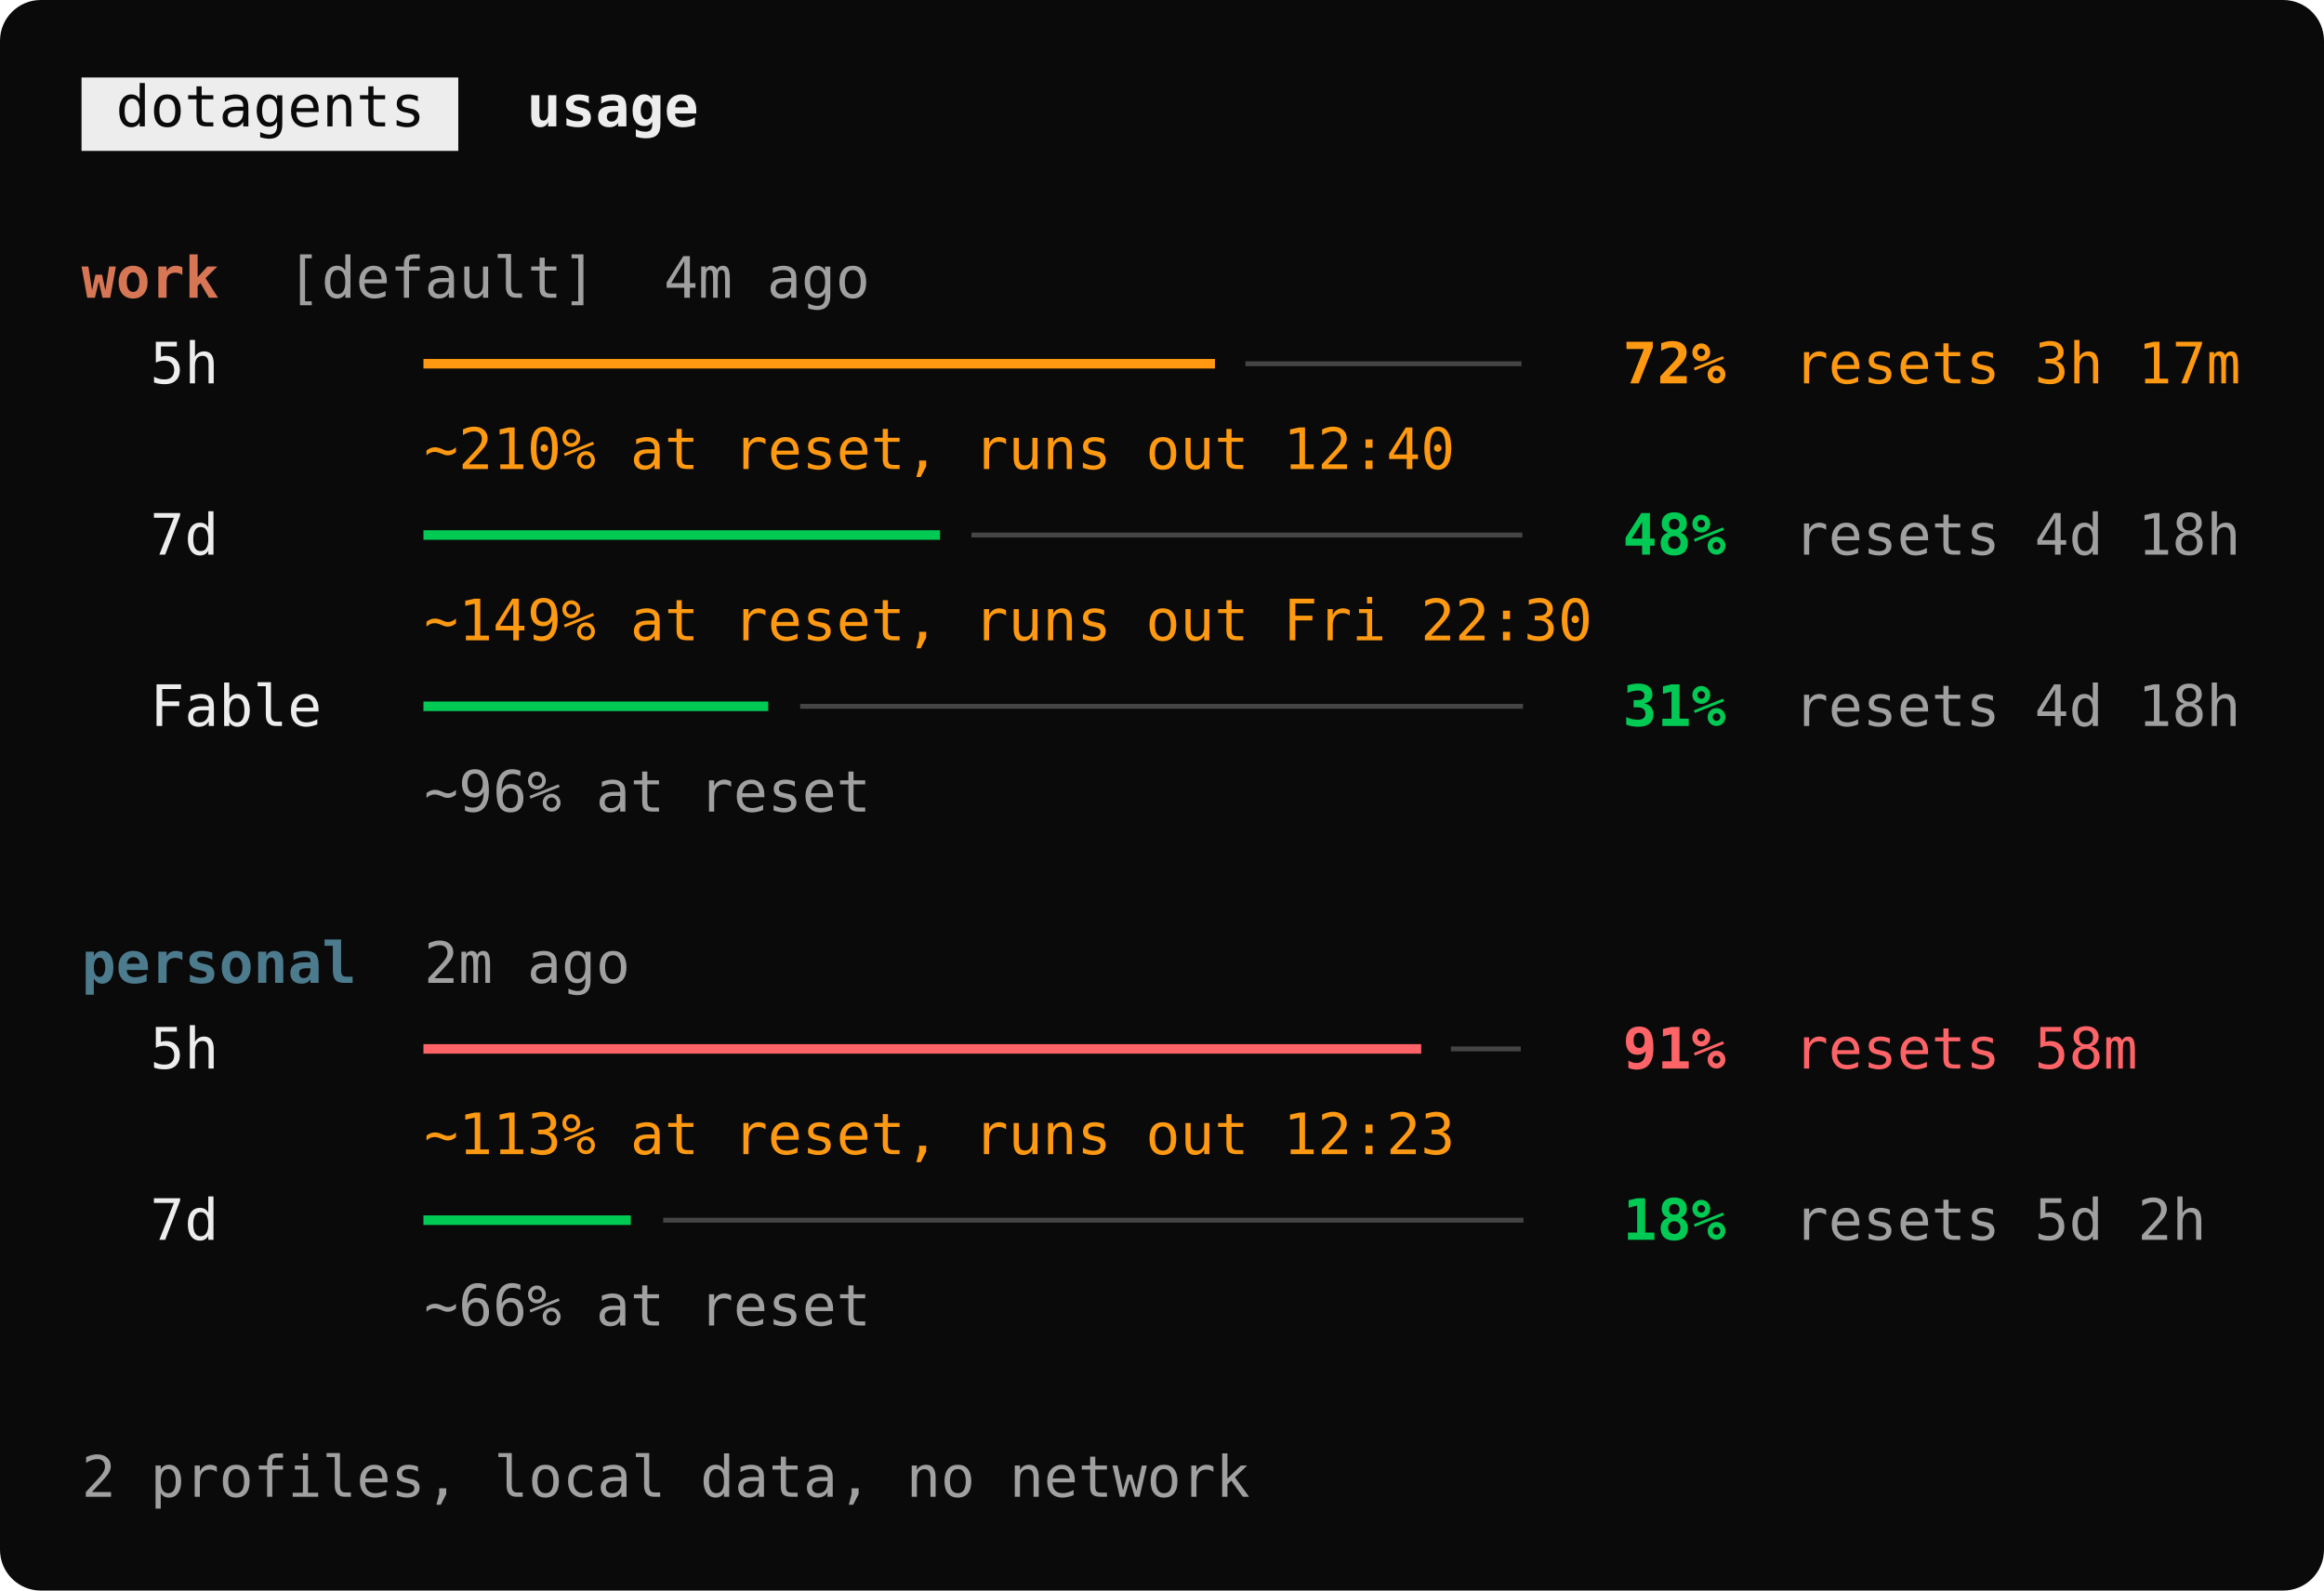
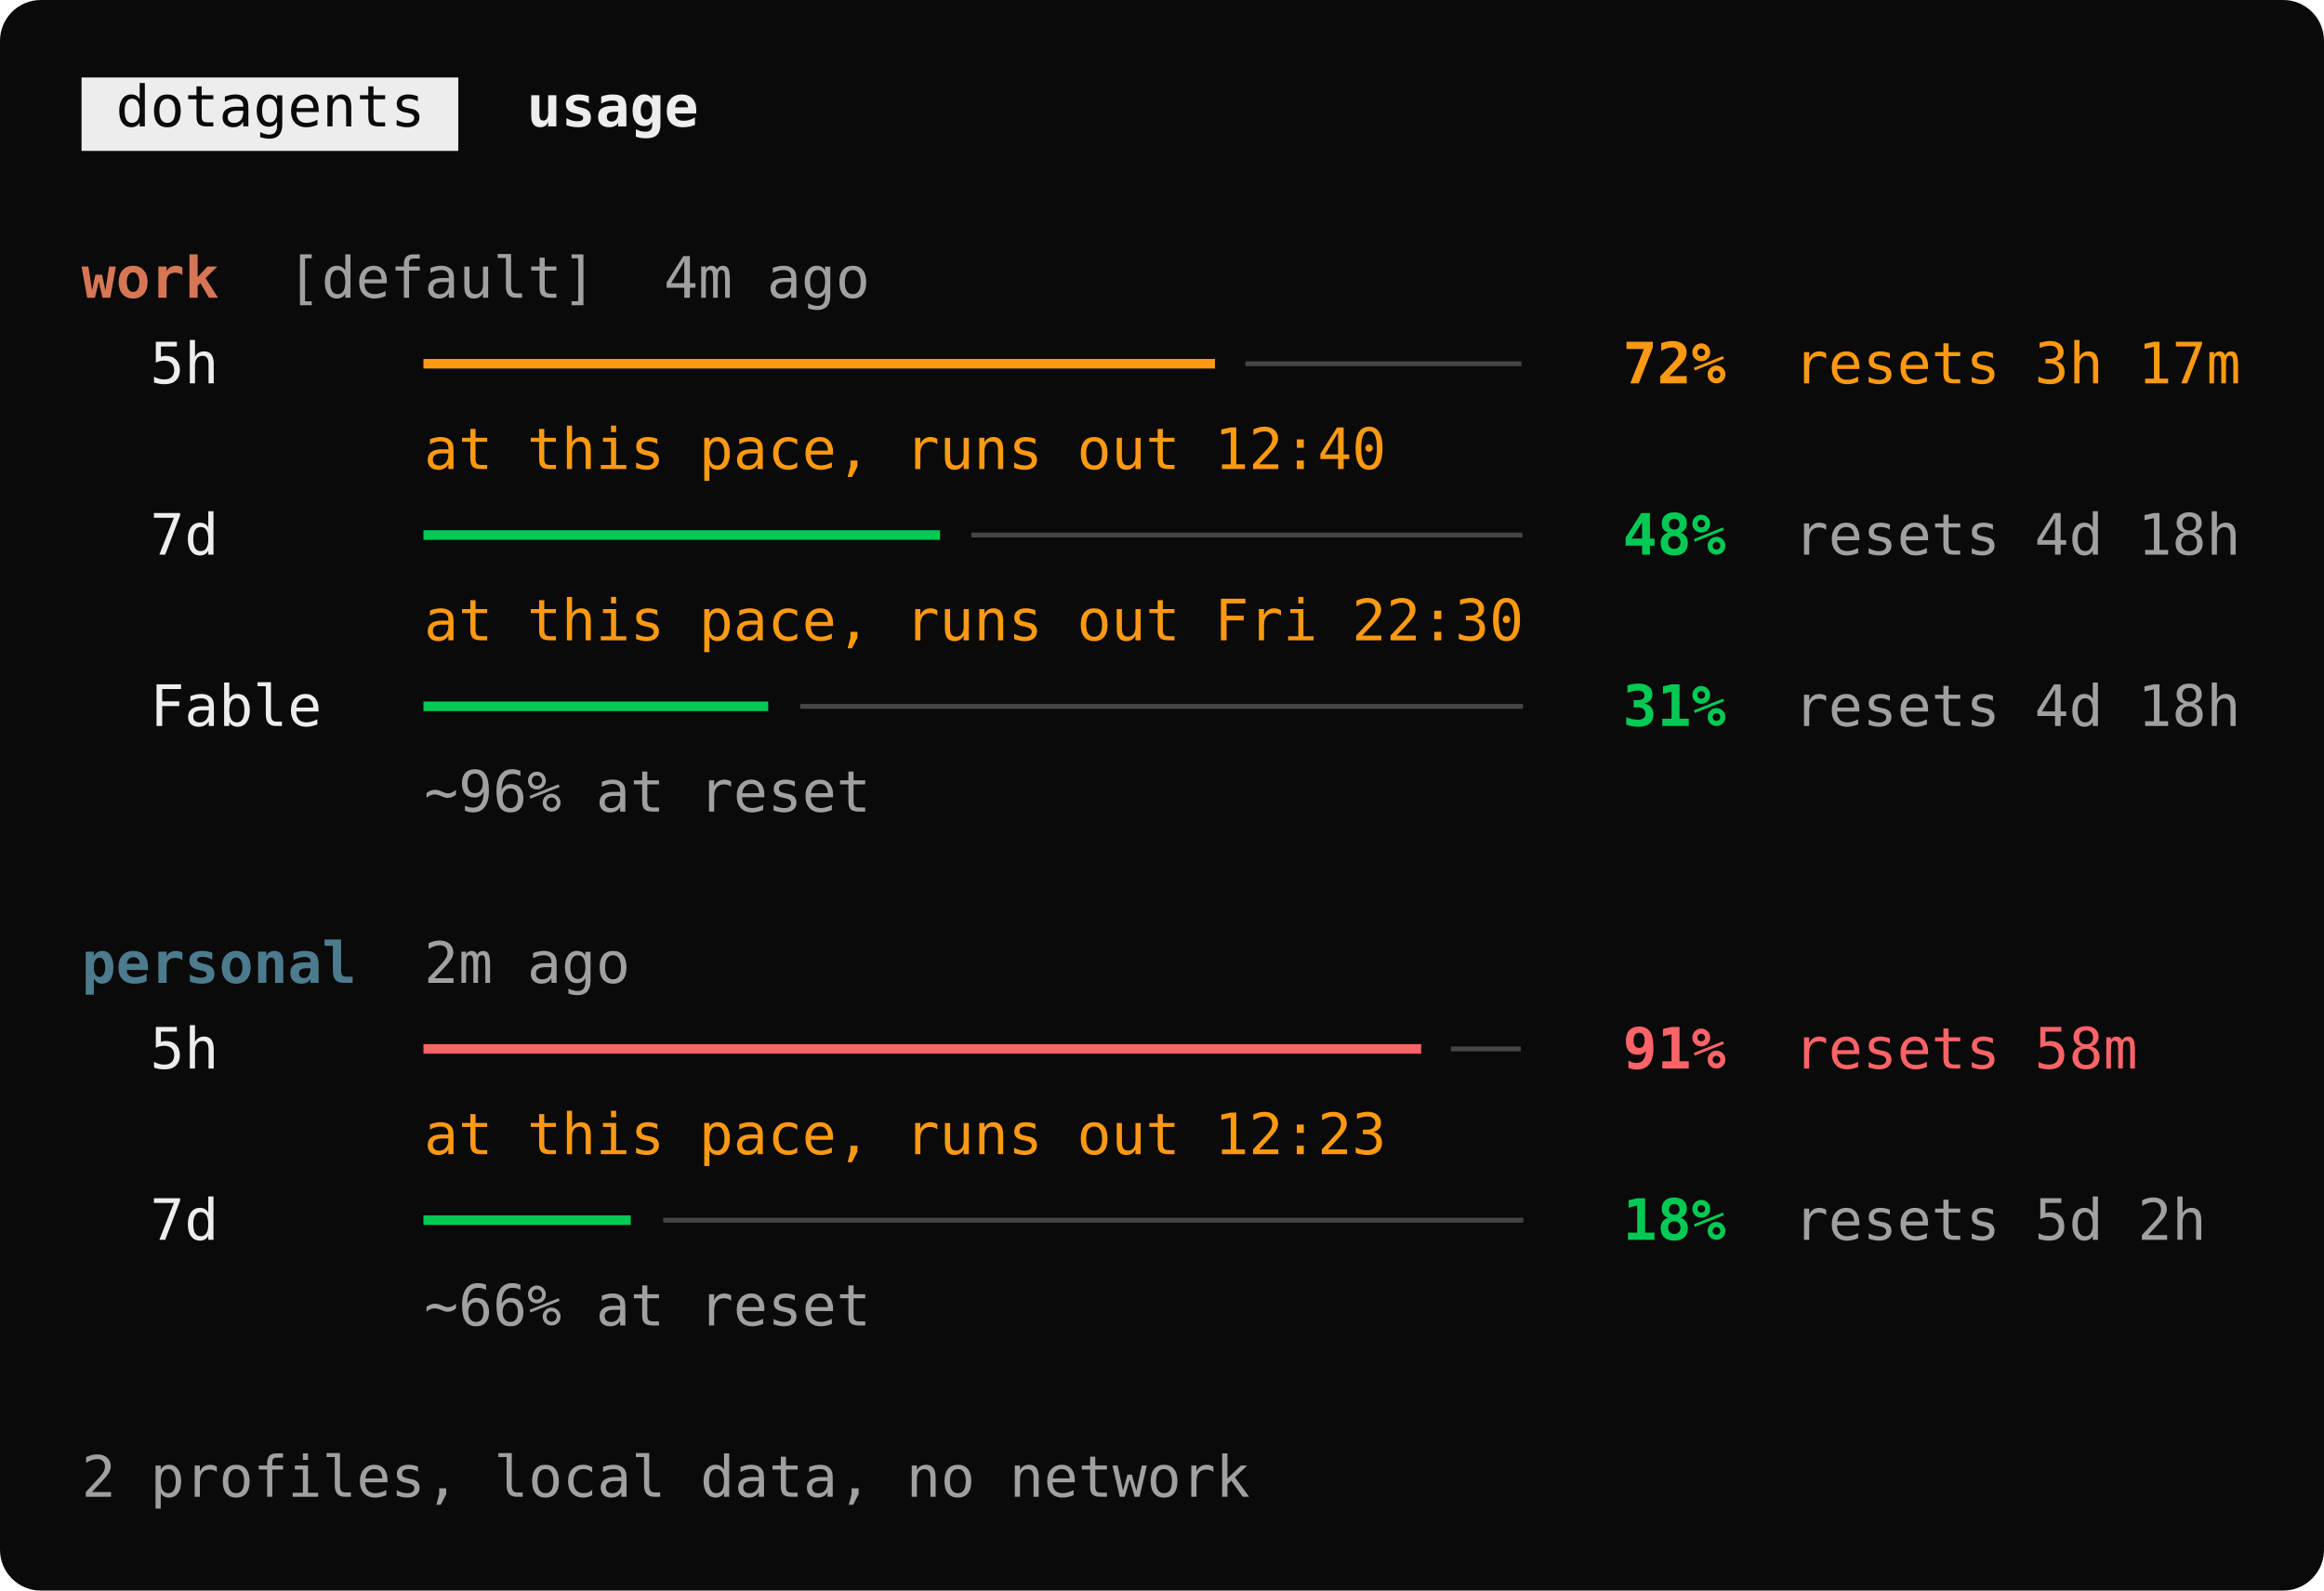
<svg xmlns="http://www.w3.org/2000/svg" width="570" height="390" viewBox="0 0 570 390" role="img" aria-label="dotagents usage">
  <rect width="570" height="390" rx="10" fill="#0a0a0a" />
  <g font-family="'Geist Mono', ui-monospace, SFMono-Regular, Menlo, Consolas, monospace" font-size="14" fill="#ededed">
    <rect x="20" y="19" width="92.4" height="18" fill="#ededed" />
    <text y="31" xml:space="preserve">
      <tspan x="28.4" textLength="75.6" lengthAdjust="spacingAndGlyphs" fill="#0a0a0a">dotagents</tspan>
      <tspan x="129.2" textLength="42.0" lengthAdjust="spacingAndGlyphs" fill="#ededed" font-weight="700">usage</tspan>
    </text>
    <text y="52" xml:space="preserve" />
    <text y="73" xml:space="preserve">
      <tspan x="20.0" textLength="33.6" lengthAdjust="spacingAndGlyphs" fill="#D77655" font-weight="700">work</tspan>
      <tspan x="70.4" textLength="75.6" lengthAdjust="spacingAndGlyphs" fill="#a0a0a0">[default]</tspan>
      <tspan x="162.8" textLength="50.4" lengthAdjust="spacingAndGlyphs" fill="#a0a0a0">4m ago</tspan>
    </text>
    <text y="94" xml:space="preserve">
      <tspan x="36.8" textLength="16.8" lengthAdjust="spacingAndGlyphs" fill="#ededed">5h</tspan>
      <tspan x="104.0" textLength="193.2" lengthAdjust="spacingAndGlyphs" fill="#fe9911">━━━━━━━━━━━━━━━━━━━━━━━</tspan>
      <tspan x="305.6" textLength="67.2" lengthAdjust="spacingAndGlyphs" fill="#454545">────────</tspan>
      <tspan x="398.0" textLength="25.2" lengthAdjust="spacingAndGlyphs" fill="#fe9911" font-weight="700">72%</tspan>
      <tspan x="440.0" textLength="109.2" lengthAdjust="spacingAndGlyphs" fill="#fe9911">resets 3h 17m</tspan>
    </text>
    <text y="115" xml:space="preserve">
-       <tspan x="104.0" textLength="252.0" lengthAdjust="spacingAndGlyphs" fill="#fe9911">~210% at reset, runs out 12:40</tspan>
+       <tspan x="104.0" textLength="235.2" lengthAdjust="spacingAndGlyphs" fill="#fe9911">at this pace, runs out 12:40</tspan>
    </text>
    <text y="136" xml:space="preserve">
      <tspan x="36.8" textLength="16.8" lengthAdjust="spacingAndGlyphs" fill="#ededed">7d</tspan>
      <tspan x="104.0" textLength="126.0" lengthAdjust="spacingAndGlyphs" fill="#01ca54">━━━━━━━━━━━━━━━</tspan>
      <tspan x="238.4" textLength="134.4" lengthAdjust="spacingAndGlyphs" fill="#454545">────────────────</tspan>
      <tspan x="398.0" textLength="25.2" lengthAdjust="spacingAndGlyphs" fill="#01ca54" font-weight="700">48%</tspan>
      <tspan x="440.0" textLength="109.2" lengthAdjust="spacingAndGlyphs" fill="#a0a0a0">resets 4d 18h</tspan>
    </text>
    <text y="157" xml:space="preserve">
-       <tspan x="104.0" textLength="285.6" lengthAdjust="spacingAndGlyphs" fill="#fe9911">~149% at reset, runs out Fri 22:30</tspan>
+       <tspan x="104.0" textLength="268.8" lengthAdjust="spacingAndGlyphs" fill="#fe9911">at this pace, runs out Fri 22:30</tspan>
    </text>
    <text y="178" xml:space="preserve">
      <tspan x="36.8" textLength="42.0" lengthAdjust="spacingAndGlyphs" fill="#ededed">Fable</tspan>
      <tspan x="104.0" textLength="84.0" lengthAdjust="spacingAndGlyphs" fill="#01ca54">━━━━━━━━━━</tspan>
      <tspan x="196.4" textLength="176.4" lengthAdjust="spacingAndGlyphs" fill="#454545">─────────────────────</tspan>
      <tspan x="398.0" textLength="25.2" lengthAdjust="spacingAndGlyphs" fill="#01ca54" font-weight="700">31%</tspan>
      <tspan x="440.0" textLength="109.2" lengthAdjust="spacingAndGlyphs" fill="#a0a0a0">resets 4d 18h</tspan>
    </text>
    <text y="199" xml:space="preserve">
      <tspan x="104.0" textLength="109.2" lengthAdjust="spacingAndGlyphs" fill="#a0a0a0">~96% at reset</tspan>
    </text>
    <text y="220" xml:space="preserve" />
    <text y="241" xml:space="preserve">
      <tspan x="20.0" textLength="67.2" lengthAdjust="spacingAndGlyphs" fill="#4d7b8e" font-weight="700">personal</tspan>
      <tspan x="104.0" textLength="50.4" lengthAdjust="spacingAndGlyphs" fill="#a0a0a0">2m ago</tspan>
    </text>
    <text y="262" xml:space="preserve">
      <tspan x="36.8" textLength="16.8" lengthAdjust="spacingAndGlyphs" fill="#ededed">5h</tspan>
      <tspan x="104.0" textLength="243.6" lengthAdjust="spacingAndGlyphs" fill="#fe6367">━━━━━━━━━━━━━━━━━━━━━━━━━━━━━</tspan>
      <tspan x="356.0" textLength="16.8" lengthAdjust="spacingAndGlyphs" fill="#454545">──</tspan>
      <tspan x="398.0" textLength="25.2" lengthAdjust="spacingAndGlyphs" fill="#fe6367" font-weight="700">91%</tspan>
      <tspan x="440.0" textLength="84.0" lengthAdjust="spacingAndGlyphs" fill="#fe6367">resets 58m</tspan>
    </text>
    <text y="283" xml:space="preserve">
-       <tspan x="104.0" textLength="252.0" lengthAdjust="spacingAndGlyphs" fill="#fe9911">~113% at reset, runs out 12:23</tspan>
+       <tspan x="104.0" textLength="235.2" lengthAdjust="spacingAndGlyphs" fill="#fe9911">at this pace, runs out 12:23</tspan>
    </text>
    <text y="304" xml:space="preserve">
      <tspan x="36.8" textLength="16.8" lengthAdjust="spacingAndGlyphs" fill="#ededed">7d</tspan>
      <tspan x="104.0" textLength="50.4" lengthAdjust="spacingAndGlyphs" fill="#01ca54">━━━━━━</tspan>
      <tspan x="162.8" textLength="210.0" lengthAdjust="spacingAndGlyphs" fill="#454545">─────────────────────────</tspan>
      <tspan x="398.0" textLength="25.2" lengthAdjust="spacingAndGlyphs" fill="#01ca54" font-weight="700">18%</tspan>
      <tspan x="440.0" textLength="100.8" lengthAdjust="spacingAndGlyphs" fill="#a0a0a0">resets 5d 2h</tspan>
    </text>
    <text y="325" xml:space="preserve">
      <tspan x="104.0" textLength="109.2" lengthAdjust="spacingAndGlyphs" fill="#a0a0a0">~66% at reset</tspan>
    </text>
    <text y="346" xml:space="preserve" />
    <text y="367" xml:space="preserve">
      <tspan x="20.0" textLength="285.6" lengthAdjust="spacingAndGlyphs" fill="#a0a0a0">2 profiles, local data, no network</tspan>
    </text>
  </g>
</svg>
